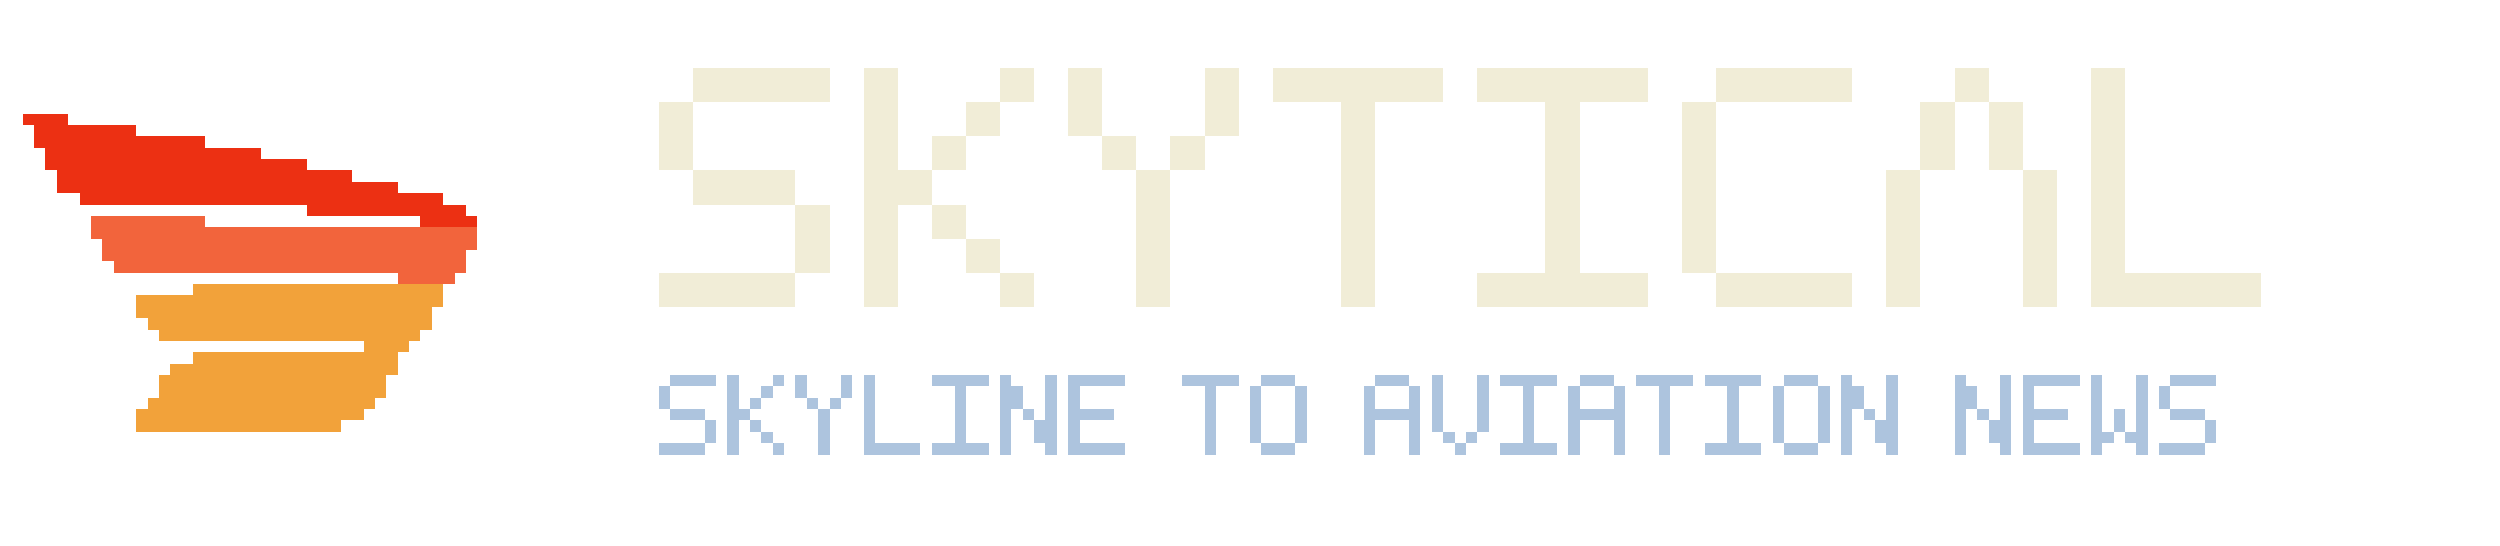
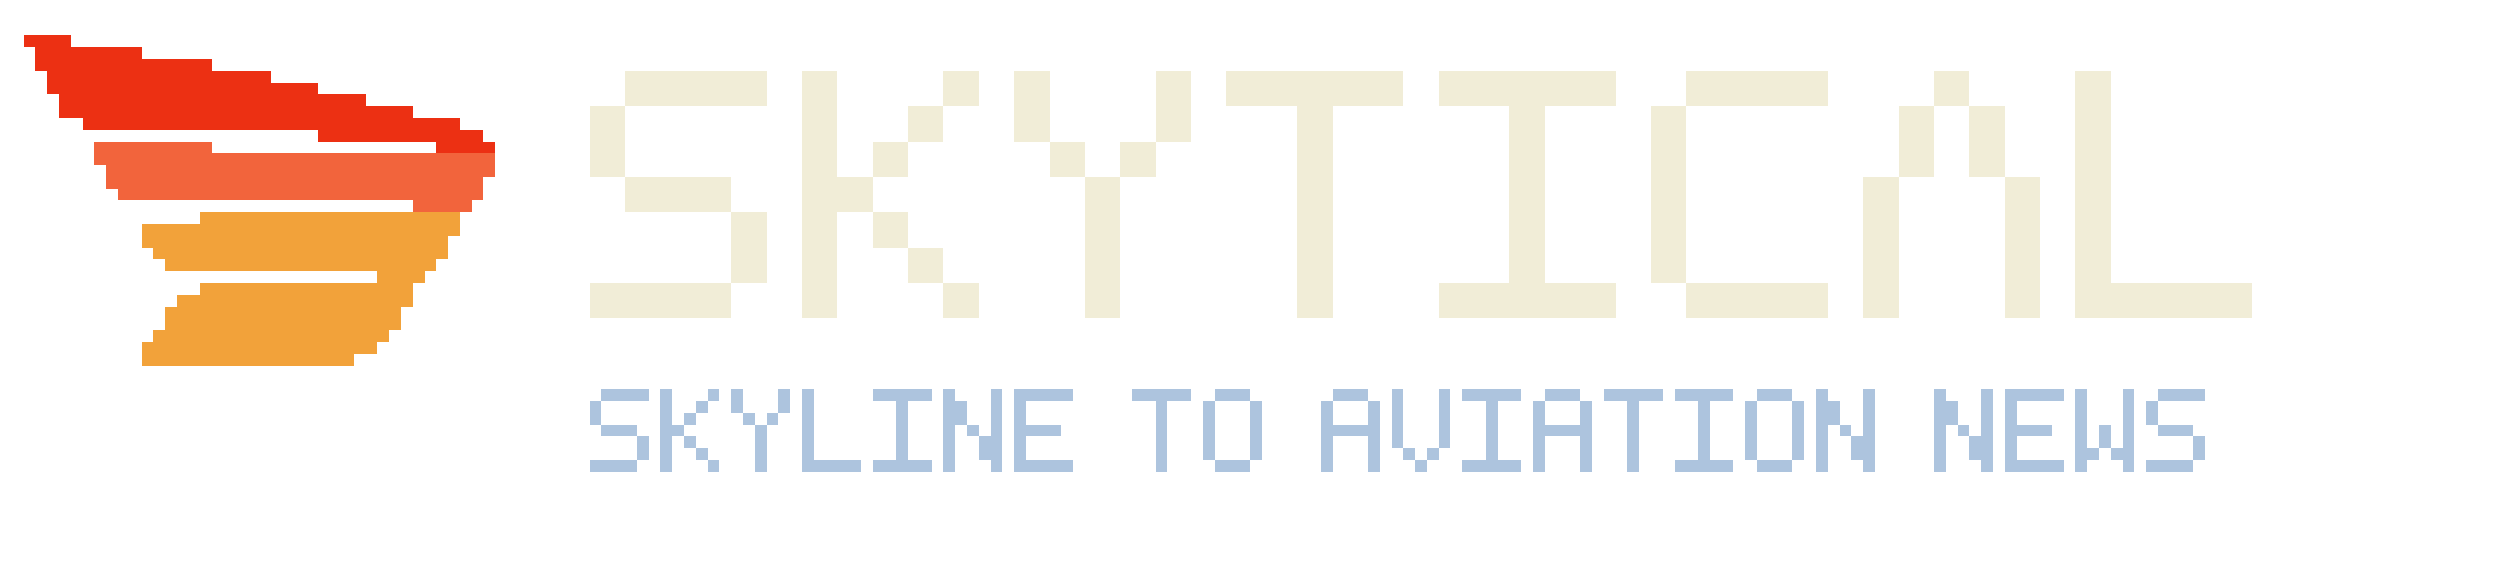
- <svg xmlns="http://www.w3.org/2000/svg" width="220" height="48" viewBox="0 0 220 48" shape-rendering="crispEdges" role="img" aria-labelledby="title">
-   <rect x="2" y="10" width="4" height="1" fill="#EC3013" />
-   <rect x="3" y="11" width="9" height="1" fill="#EC3013" />
-   <rect x="3" y="12" width="15" height="1" fill="#EC3013" />
-   <rect x="4" y="13" width="19" height="1" fill="#EC3013" />
-   <rect x="4" y="14" width="23" height="1" fill="#EC3013" />
-   <rect x="5" y="15" width="26" height="1" fill="#EC3013" />
-   <rect x="5" y="16" width="30" height="1" fill="#EC3013" />
-   <rect x="7" y="17" width="32" height="1" fill="#EC3013" />
-   <rect x="27" y="18" width="14" height="1" fill="#EC3013" />
-   <rect x="8" y="19" width="10" height="1" fill="#F2643C" />
-   <rect x="37" y="19" width="5" height="1" fill="#EC3013" />
-   <rect x="8" y="20" width="34" height="1" fill="#F2643C" />
-   <rect x="9" y="21" width="33" height="1" fill="#F2643C" />
-   <rect x="9" y="22" width="32" height="1" fill="#F2643C" />
-   <rect x="10" y="23" width="31" height="1" fill="#F2643C" />
-   <rect x="35" y="24" width="5" height="1" fill="#F2643C" />
-   <rect x="17" y="25" width="22" height="1" fill="#F2A23A" />
-   <rect x="12" y="26" width="27" height="1" fill="#F2A23A" />
-   <rect x="12" y="27" width="26" height="1" fill="#F2A23A" />
-   <rect x="13" y="28" width="25" height="1" fill="#F2A23A" />
-   <rect x="14" y="29" width="23" height="1" fill="#F2A23A" />
-   <rect x="32" y="30" width="4" height="1" fill="#F2A23A" />
-   <rect x="17" y="31" width="18" height="1" fill="#F2A23A" />
-   <rect x="15" y="32" width="20" height="1" fill="#F2A23A" />
-   <rect x="14" y="33" width="20" height="1" fill="#F2A23A" />
-   <rect x="14" y="34" width="20" height="1" fill="#F2A23A" />
-   <rect x="13" y="35" width="20" height="1" fill="#F2A23A" />
-   <rect x="12" y="36" width="20" height="1" fill="#F2A23A" />
-   <rect x="12" y="37" width="18" height="1" fill="#F2A23A" />
-   <rect x="61" y="6" width="3" height="3" fill="#F1EDD7" />
-   <rect x="64" y="6" width="3" height="3" fill="#F1EDD7" />
-   <rect x="67" y="6" width="3" height="3" fill="#F1EDD7" />
-   <rect x="70" y="6" width="3" height="3" fill="#F1EDD7" />
-   <rect x="58" y="9" width="3" height="3" fill="#F1EDD7" />
-   <rect x="58" y="12" width="3" height="3" fill="#F1EDD7" />
-   <rect x="61" y="15" width="3" height="3" fill="#F1EDD7" />
-   <rect x="64" y="15" width="3" height="3" fill="#F1EDD7" />
-   <rect x="67" y="15" width="3" height="3" fill="#F1EDD7" />
-   <rect x="70" y="18" width="3" height="3" fill="#F1EDD7" />
-   <rect x="70" y="21" width="3" height="3" fill="#F1EDD7" />
-   <rect x="58" y="24" width="3" height="3" fill="#F1EDD7" />
-   <rect x="61" y="24" width="3" height="3" fill="#F1EDD7" />
-   <rect x="64" y="24" width="3" height="3" fill="#F1EDD7" />
-   <rect x="67" y="24" width="3" height="3" fill="#F1EDD7" />
-   <rect x="76" y="6" width="3" height="3" fill="#F1EDD7" />
-   <rect x="88" y="6" width="3" height="3" fill="#F1EDD7" />
-   <rect x="76" y="9" width="3" height="3" fill="#F1EDD7" />
-   <rect x="85" y="9" width="3" height="3" fill="#F1EDD7" />
-   <rect x="76" y="12" width="3" height="3" fill="#F1EDD7" />
-   <rect x="82" y="12" width="3" height="3" fill="#F1EDD7" />
-   <rect x="76" y="15" width="3" height="3" fill="#F1EDD7" />
-   <rect x="79" y="15" width="3" height="3" fill="#F1EDD7" />
-   <rect x="76" y="18" width="3" height="3" fill="#F1EDD7" />
-   <rect x="82" y="18" width="3" height="3" fill="#F1EDD7" />
-   <rect x="76" y="21" width="3" height="3" fill="#F1EDD7" />
-   <rect x="85" y="21" width="3" height="3" fill="#F1EDD7" />
-   <rect x="76" y="24" width="3" height="3" fill="#F1EDD7" />
-   <rect x="88" y="24" width="3" height="3" fill="#F1EDD7" />
-   <rect x="94" y="6" width="3" height="3" fill="#F1EDD7" />
-   <rect x="106" y="6" width="3" height="3" fill="#F1EDD7" />
-   <rect x="94" y="9" width="3" height="3" fill="#F1EDD7" />
-   <rect x="106" y="9" width="3" height="3" fill="#F1EDD7" />
-   <rect x="97" y="12" width="3" height="3" fill="#F1EDD7" />
-   <rect x="103" y="12" width="3" height="3" fill="#F1EDD7" />
-   <rect x="100" y="15" width="3" height="3" fill="#F1EDD7" />
-   <rect x="100" y="18" width="3" height="3" fill="#F1EDD7" />
-   <rect x="100" y="21" width="3" height="3" fill="#F1EDD7" />
-   <rect x="100" y="24" width="3" height="3" fill="#F1EDD7" />
-   <rect x="112" y="6" width="3" height="3" fill="#F1EDD7" />
-   <rect x="115" y="6" width="3" height="3" fill="#F1EDD7" />
-   <rect x="118" y="6" width="3" height="3" fill="#F1EDD7" />
-   <rect x="121" y="6" width="3" height="3" fill="#F1EDD7" />
-   <rect x="124" y="6" width="3" height="3" fill="#F1EDD7" />
-   <rect x="118" y="9" width="3" height="3" fill="#F1EDD7" />
-   <rect x="118" y="12" width="3" height="3" fill="#F1EDD7" />
-   <rect x="118" y="15" width="3" height="3" fill="#F1EDD7" />
-   <rect x="118" y="18" width="3" height="3" fill="#F1EDD7" />
-   <rect x="118" y="21" width="3" height="3" fill="#F1EDD7" />
-   <rect x="118" y="24" width="3" height="3" fill="#F1EDD7" />
-   <rect x="130" y="6" width="3" height="3" fill="#F1EDD7" />
-   <rect x="133" y="6" width="3" height="3" fill="#F1EDD7" />
-   <rect x="136" y="6" width="3" height="3" fill="#F1EDD7" />
-   <rect x="139" y="6" width="3" height="3" fill="#F1EDD7" />
-   <rect x="142" y="6" width="3" height="3" fill="#F1EDD7" />
-   <rect x="136" y="9" width="3" height="3" fill="#F1EDD7" />
-   <rect x="136" y="12" width="3" height="3" fill="#F1EDD7" />
-   <rect x="136" y="15" width="3" height="3" fill="#F1EDD7" />
-   <rect x="136" y="18" width="3" height="3" fill="#F1EDD7" />
-   <rect x="136" y="21" width="3" height="3" fill="#F1EDD7" />
-   <rect x="130" y="24" width="3" height="3" fill="#F1EDD7" />
-   <rect x="133" y="24" width="3" height="3" fill="#F1EDD7" />
-   <rect x="136" y="24" width="3" height="3" fill="#F1EDD7" />
-   <rect x="139" y="24" width="3" height="3" fill="#F1EDD7" />
-   <rect x="142" y="24" width="3" height="3" fill="#F1EDD7" />
-   <rect x="151" y="6" width="3" height="3" fill="#F1EDD7" />
-   <rect x="154" y="6" width="3" height="3" fill="#F1EDD7" />
-   <rect x="157" y="6" width="3" height="3" fill="#F1EDD7" />
-   <rect x="160" y="6" width="3" height="3" fill="#F1EDD7" />
-   <rect x="148" y="9" width="3" height="3" fill="#F1EDD7" />
-   <rect x="148" y="12" width="3" height="3" fill="#F1EDD7" />
-   <rect x="148" y="15" width="3" height="3" fill="#F1EDD7" />
-   <rect x="148" y="18" width="3" height="3" fill="#F1EDD7" />
-   <rect x="148" y="21" width="3" height="3" fill="#F1EDD7" />
-   <rect x="151" y="24" width="3" height="3" fill="#F1EDD7" />
-   <rect x="154" y="24" width="3" height="3" fill="#F1EDD7" />
-   <rect x="157" y="24" width="3" height="3" fill="#F1EDD7" />
-   <rect x="160" y="24" width="3" height="3" fill="#F1EDD7" />
-   <rect x="172" y="6" width="3" height="3" fill="#F1EDD7" />
-   <rect x="169" y="9" width="3" height="3" fill="#F1EDD7" />
-   <rect x="175" y="9" width="3" height="3" fill="#F1EDD7" />
-   <rect x="169" y="12" width="3" height="3" fill="#F1EDD7" />
-   <rect x="175" y="12" width="3" height="3" fill="#F1EDD7" />
-   <rect x="166" y="15" width="3" height="3" fill="#F1EDD7" />
-   <rect x="178" y="15" width="3" height="3" fill="#F1EDD7" />
-   <rect x="166" y="18" width="3" height="3" fill="#F1EDD7" />
-   <rect x="178" y="18" width="3" height="3" fill="#F1EDD7" />
-   <rect x="166" y="21" width="3" height="3" fill="#F1EDD7" />
-   <rect x="178" y="21" width="3" height="3" fill="#F1EDD7" />
-   <rect x="166" y="24" width="3" height="3" fill="#F1EDD7" />
-   <rect x="178" y="24" width="3" height="3" fill="#F1EDD7" />
-   <rect x="184" y="6" width="3" height="3" fill="#F1EDD7" />
-   <rect x="184" y="9" width="3" height="3" fill="#F1EDD7" />
-   <rect x="184" y="12" width="3" height="3" fill="#F1EDD7" />
-   <rect x="184" y="15" width="3" height="3" fill="#F1EDD7" />
-   <rect x="184" y="18" width="3" height="3" fill="#F1EDD7" />
-   <rect x="184" y="21" width="3" height="3" fill="#F1EDD7" />
-   <rect x="184" y="24" width="3" height="3" fill="#F1EDD7" />
-   <rect x="187" y="24" width="3" height="3" fill="#F1EDD7" />
-   <rect x="190" y="24" width="3" height="3" fill="#F1EDD7" />
-   <rect x="193" y="24" width="3" height="3" fill="#F1EDD7" />
-   <rect x="196" y="24" width="3" height="3" fill="#F1EDD7" />
-   <rect x="59" y="33" width="1" height="1" fill="#ADC4DE" />
+ <svg xmlns="http://www.w3.org/2000/svg" width="212" height="48" viewBox="0 0 212 48" shape-rendering="crispEdges" role="img" aria-labelledby="title">
+   <rect x="2" y="3" width="4" height="1" fill="#EC3013" />
+   <rect x="3" y="4" width="9" height="1" fill="#EC3013" />
+   <rect x="3" y="5" width="15" height="1" fill="#EC3013" />
+   <rect x="4" y="6" width="19" height="1" fill="#EC3013" />
+   <rect x="4" y="7" width="23" height="1" fill="#EC3013" />
+   <rect x="5" y="8" width="26" height="1" fill="#EC3013" />
+   <rect x="5" y="9" width="30" height="1" fill="#EC3013" />
+   <rect x="7" y="10" width="32" height="1" fill="#EC3013" />
+   <rect x="27" y="11" width="14" height="1" fill="#EC3013" />
+   <rect x="8" y="12" width="10" height="1" fill="#F2643C" />
+   <rect x="37" y="12" width="5" height="1" fill="#EC3013" />
+   <rect x="8" y="13" width="34" height="1" fill="#F2643C" />
+   <rect x="9" y="14" width="33" height="1" fill="#F2643C" />
+   <rect x="9" y="15" width="32" height="1" fill="#F2643C" />
+   <rect x="10" y="16" width="31" height="1" fill="#F2643C" />
+   <rect x="35" y="17" width="5" height="1" fill="#F2643C" />
+   <rect x="17" y="18" width="22" height="1" fill="#F2A23A" />
+   <rect x="12" y="19" width="27" height="1" fill="#F2A23A" />
+   <rect x="12" y="20" width="26" height="1" fill="#F2A23A" />
+   <rect x="13" y="21" width="25" height="1" fill="#F2A23A" />
+   <rect x="14" y="22" width="23" height="1" fill="#F2A23A" />
+   <rect x="32" y="23" width="4" height="1" fill="#F2A23A" />
+   <rect x="17" y="24" width="18" height="1" fill="#F2A23A" />
+   <rect x="15" y="25" width="20" height="1" fill="#F2A23A" />
+   <rect x="14" y="26" width="20" height="1" fill="#F2A23A" />
+   <rect x="14" y="27" width="20" height="1" fill="#F2A23A" />
+   <rect x="13" y="28" width="20" height="1" fill="#F2A23A" />
+   <rect x="12" y="29" width="20" height="1" fill="#F2A23A" />
+   <rect x="12" y="30" width="18" height="1" fill="#F2A23A" />
+   <rect x="53" y="6" width="3" height="3" fill="#F1EDD7" />
+   <rect x="56" y="6" width="3" height="3" fill="#F1EDD7" />
+   <rect x="59" y="6" width="3" height="3" fill="#F1EDD7" />
+   <rect x="62" y="6" width="3" height="3" fill="#F1EDD7" />
+   <rect x="50" y="9" width="3" height="3" fill="#F1EDD7" />
+   <rect x="50" y="12" width="3" height="3" fill="#F1EDD7" />
+   <rect x="53" y="15" width="3" height="3" fill="#F1EDD7" />
+   <rect x="56" y="15" width="3" height="3" fill="#F1EDD7" />
+   <rect x="59" y="15" width="3" height="3" fill="#F1EDD7" />
+   <rect x="62" y="18" width="3" height="3" fill="#F1EDD7" />
+   <rect x="62" y="21" width="3" height="3" fill="#F1EDD7" />
+   <rect x="50" y="24" width="3" height="3" fill="#F1EDD7" />
+   <rect x="53" y="24" width="3" height="3" fill="#F1EDD7" />
+   <rect x="56" y="24" width="3" height="3" fill="#F1EDD7" />
+   <rect x="59" y="24" width="3" height="3" fill="#F1EDD7" />
+   <rect x="68" y="6" width="3" height="3" fill="#F1EDD7" />
+   <rect x="80" y="6" width="3" height="3" fill="#F1EDD7" />
+   <rect x="68" y="9" width="3" height="3" fill="#F1EDD7" />
+   <rect x="77" y="9" width="3" height="3" fill="#F1EDD7" />
+   <rect x="68" y="12" width="3" height="3" fill="#F1EDD7" />
+   <rect x="74" y="12" width="3" height="3" fill="#F1EDD7" />
+   <rect x="68" y="15" width="3" height="3" fill="#F1EDD7" />
+   <rect x="71" y="15" width="3" height="3" fill="#F1EDD7" />
+   <rect x="68" y="18" width="3" height="3" fill="#F1EDD7" />
+   <rect x="74" y="18" width="3" height="3" fill="#F1EDD7" />
+   <rect x="68" y="21" width="3" height="3" fill="#F1EDD7" />
+   <rect x="77" y="21" width="3" height="3" fill="#F1EDD7" />
+   <rect x="68" y="24" width="3" height="3" fill="#F1EDD7" />
+   <rect x="80" y="24" width="3" height="3" fill="#F1EDD7" />
+   <rect x="86" y="6" width="3" height="3" fill="#F1EDD7" />
+   <rect x="98" y="6" width="3" height="3" fill="#F1EDD7" />
+   <rect x="86" y="9" width="3" height="3" fill="#F1EDD7" />
+   <rect x="98" y="9" width="3" height="3" fill="#F1EDD7" />
+   <rect x="89" y="12" width="3" height="3" fill="#F1EDD7" />
+   <rect x="95" y="12" width="3" height="3" fill="#F1EDD7" />
+   <rect x="92" y="15" width="3" height="3" fill="#F1EDD7" />
+   <rect x="92" y="18" width="3" height="3" fill="#F1EDD7" />
+   <rect x="92" y="21" width="3" height="3" fill="#F1EDD7" />
+   <rect x="92" y="24" width="3" height="3" fill="#F1EDD7" />
+   <rect x="104" y="6" width="3" height="3" fill="#F1EDD7" />
+   <rect x="107" y="6" width="3" height="3" fill="#F1EDD7" />
+   <rect x="110" y="6" width="3" height="3" fill="#F1EDD7" />
+   <rect x="113" y="6" width="3" height="3" fill="#F1EDD7" />
+   <rect x="116" y="6" width="3" height="3" fill="#F1EDD7" />
+   <rect x="110" y="9" width="3" height="3" fill="#F1EDD7" />
+   <rect x="110" y="12" width="3" height="3" fill="#F1EDD7" />
+   <rect x="110" y="15" width="3" height="3" fill="#F1EDD7" />
+   <rect x="110" y="18" width="3" height="3" fill="#F1EDD7" />
+   <rect x="110" y="21" width="3" height="3" fill="#F1EDD7" />
+   <rect x="110" y="24" width="3" height="3" fill="#F1EDD7" />
+   <rect x="122" y="6" width="3" height="3" fill="#F1EDD7" />
+   <rect x="125" y="6" width="3" height="3" fill="#F1EDD7" />
+   <rect x="128" y="6" width="3" height="3" fill="#F1EDD7" />
+   <rect x="131" y="6" width="3" height="3" fill="#F1EDD7" />
+   <rect x="134" y="6" width="3" height="3" fill="#F1EDD7" />
+   <rect x="128" y="9" width="3" height="3" fill="#F1EDD7" />
+   <rect x="128" y="12" width="3" height="3" fill="#F1EDD7" />
+   <rect x="128" y="15" width="3" height="3" fill="#F1EDD7" />
+   <rect x="128" y="18" width="3" height="3" fill="#F1EDD7" />
+   <rect x="128" y="21" width="3" height="3" fill="#F1EDD7" />
+   <rect x="122" y="24" width="3" height="3" fill="#F1EDD7" />
+   <rect x="125" y="24" width="3" height="3" fill="#F1EDD7" />
+   <rect x="128" y="24" width="3" height="3" fill="#F1EDD7" />
+   <rect x="131" y="24" width="3" height="3" fill="#F1EDD7" />
+   <rect x="134" y="24" width="3" height="3" fill="#F1EDD7" />
+   <rect x="143" y="6" width="3" height="3" fill="#F1EDD7" />
+   <rect x="146" y="6" width="3" height="3" fill="#F1EDD7" />
+   <rect x="149" y="6" width="3" height="3" fill="#F1EDD7" />
+   <rect x="152" y="6" width="3" height="3" fill="#F1EDD7" />
+   <rect x="140" y="9" width="3" height="3" fill="#F1EDD7" />
+   <rect x="140" y="12" width="3" height="3" fill="#F1EDD7" />
+   <rect x="140" y="15" width="3" height="3" fill="#F1EDD7" />
+   <rect x="140" y="18" width="3" height="3" fill="#F1EDD7" />
+   <rect x="140" y="21" width="3" height="3" fill="#F1EDD7" />
+   <rect x="143" y="24" width="3" height="3" fill="#F1EDD7" />
+   <rect x="146" y="24" width="3" height="3" fill="#F1EDD7" />
+   <rect x="149" y="24" width="3" height="3" fill="#F1EDD7" />
+   <rect x="152" y="24" width="3" height="3" fill="#F1EDD7" />
+   <rect x="164" y="6" width="3" height="3" fill="#F1EDD7" />
+   <rect x="161" y="9" width="3" height="3" fill="#F1EDD7" />
+   <rect x="167" y="9" width="3" height="3" fill="#F1EDD7" />
+   <rect x="161" y="12" width="3" height="3" fill="#F1EDD7" />
+   <rect x="167" y="12" width="3" height="3" fill="#F1EDD7" />
+   <rect x="158" y="15" width="3" height="3" fill="#F1EDD7" />
+   <rect x="170" y="15" width="3" height="3" fill="#F1EDD7" />
+   <rect x="158" y="18" width="3" height="3" fill="#F1EDD7" />
+   <rect x="170" y="18" width="3" height="3" fill="#F1EDD7" />
+   <rect x="158" y="21" width="3" height="3" fill="#F1EDD7" />
+   <rect x="170" y="21" width="3" height="3" fill="#F1EDD7" />
+   <rect x="158" y="24" width="3" height="3" fill="#F1EDD7" />
+   <rect x="170" y="24" width="3" height="3" fill="#F1EDD7" />
+   <rect x="176" y="6" width="3" height="3" fill="#F1EDD7" />
+   <rect x="176" y="9" width="3" height="3" fill="#F1EDD7" />
+   <rect x="176" y="12" width="3" height="3" fill="#F1EDD7" />
+   <rect x="176" y="15" width="3" height="3" fill="#F1EDD7" />
+   <rect x="176" y="18" width="3" height="3" fill="#F1EDD7" />
+   <rect x="176" y="21" width="3" height="3" fill="#F1EDD7" />
+   <rect x="176" y="24" width="3" height="3" fill="#F1EDD7" />
+   <rect x="179" y="24" width="3" height="3" fill="#F1EDD7" />
+   <rect x="182" y="24" width="3" height="3" fill="#F1EDD7" />
+   <rect x="185" y="24" width="3" height="3" fill="#F1EDD7" />
+   <rect x="188" y="24" width="3" height="3" fill="#F1EDD7" />
+   <rect x="51" y="33" width="1" height="1" fill="#ADC4DE" />
+   <rect x="52" y="33" width="1" height="1" fill="#ADC4DE" />
+   <rect x="53" y="33" width="1" height="1" fill="#ADC4DE" />
+   <rect x="54" y="33" width="1" height="1" fill="#ADC4DE" />
+   <rect x="50" y="34" width="1" height="1" fill="#ADC4DE" />
+   <rect x="50" y="35" width="1" height="1" fill="#ADC4DE" />
+   <rect x="51" y="36" width="1" height="1" fill="#ADC4DE" />
+   <rect x="52" y="36" width="1" height="1" fill="#ADC4DE" />
+   <rect x="53" y="36" width="1" height="1" fill="#ADC4DE" />
+   <rect x="54" y="37" width="1" height="1" fill="#ADC4DE" />
+   <rect x="54" y="38" width="1" height="1" fill="#ADC4DE" />
+   <rect x="50" y="39" width="1" height="1" fill="#ADC4DE" />
+   <rect x="51" y="39" width="1" height="1" fill="#ADC4DE" />
+   <rect x="52" y="39" width="1" height="1" fill="#ADC4DE" />
+   <rect x="53" y="39" width="1" height="1" fill="#ADC4DE" />
+   <rect x="56" y="33" width="1" height="1" fill="#ADC4DE" />
  <rect x="60" y="33" width="1" height="1" fill="#ADC4DE" />
-   <rect x="61" y="33" width="1" height="1" fill="#ADC4DE" />
+   <rect x="56" y="34" width="1" height="1" fill="#ADC4DE" />
+   <rect x="59" y="34" width="1" height="1" fill="#ADC4DE" />
+   <rect x="56" y="35" width="1" height="1" fill="#ADC4DE" />
+   <rect x="58" y="35" width="1" height="1" fill="#ADC4DE" />
+   <rect x="56" y="36" width="1" height="1" fill="#ADC4DE" />
+   <rect x="57" y="36" width="1" height="1" fill="#ADC4DE" />
+   <rect x="56" y="37" width="1" height="1" fill="#ADC4DE" />
+   <rect x="58" y="37" width="1" height="1" fill="#ADC4DE" />
+   <rect x="56" y="38" width="1" height="1" fill="#ADC4DE" />
+   <rect x="59" y="38" width="1" height="1" fill="#ADC4DE" />
+   <rect x="56" y="39" width="1" height="1" fill="#ADC4DE" />
+   <rect x="60" y="39" width="1" height="1" fill="#ADC4DE" />
  <rect x="62" y="33" width="1" height="1" fill="#ADC4DE" />
-   <rect x="58" y="34" width="1" height="1" fill="#ADC4DE" />
-   <rect x="58" y="35" width="1" height="1" fill="#ADC4DE" />
-   <rect x="59" y="36" width="1" height="1" fill="#ADC4DE" />
-   <rect x="60" y="36" width="1" height="1" fill="#ADC4DE" />
-   <rect x="61" y="36" width="1" height="1" fill="#ADC4DE" />
-   <rect x="62" y="37" width="1" height="1" fill="#ADC4DE" />
-   <rect x="62" y="38" width="1" height="1" fill="#ADC4DE" />
-   <rect x="58" y="39" width="1" height="1" fill="#ADC4DE" />
-   <rect x="59" y="39" width="1" height="1" fill="#ADC4DE" />
-   <rect x="60" y="39" width="1" height="1" fill="#ADC4DE" />
-   <rect x="61" y="39" width="1" height="1" fill="#ADC4DE" />
-   <rect x="64" y="33" width="1" height="1" fill="#ADC4DE" />
+   <rect x="66" y="33" width="1" height="1" fill="#ADC4DE" />
+   <rect x="62" y="34" width="1" height="1" fill="#ADC4DE" />
+   <rect x="66" y="34" width="1" height="1" fill="#ADC4DE" />
+   <rect x="63" y="35" width="1" height="1" fill="#ADC4DE" />
+   <rect x="65" y="35" width="1" height="1" fill="#ADC4DE" />
+   <rect x="64" y="36" width="1" height="1" fill="#ADC4DE" />
+   <rect x="64" y="37" width="1" height="1" fill="#ADC4DE" />
+   <rect x="64" y="38" width="1" height="1" fill="#ADC4DE" />
+   <rect x="64" y="39" width="1" height="1" fill="#ADC4DE" />
  <rect x="68" y="33" width="1" height="1" fill="#ADC4DE" />
-   <rect x="64" y="34" width="1" height="1" fill="#ADC4DE" />
-   <rect x="67" y="34" width="1" height="1" fill="#ADC4DE" />
-   <rect x="64" y="35" width="1" height="1" fill="#ADC4DE" />
-   <rect x="66" y="35" width="1" height="1" fill="#ADC4DE" />
-   <rect x="64" y="36" width="1" height="1" fill="#ADC4DE" />
-   <rect x="65" y="36" width="1" height="1" fill="#ADC4DE" />
-   <rect x="64" y="37" width="1" height="1" fill="#ADC4DE" />
-   <rect x="66" y="37" width="1" height="1" fill="#ADC4DE" />
-   <rect x="64" y="38" width="1" height="1" fill="#ADC4DE" />
-   <rect x="67" y="38" width="1" height="1" fill="#ADC4DE" />
-   <rect x="64" y="39" width="1" height="1" fill="#ADC4DE" />
+   <rect x="68" y="34" width="1" height="1" fill="#ADC4DE" />
+   <rect x="68" y="35" width="1" height="1" fill="#ADC4DE" />
+   <rect x="68" y="36" width="1" height="1" fill="#ADC4DE" />
+   <rect x="68" y="37" width="1" height="1" fill="#ADC4DE" />
+   <rect x="68" y="38" width="1" height="1" fill="#ADC4DE" />
  <rect x="68" y="39" width="1" height="1" fill="#ADC4DE" />
-   <rect x="70" y="33" width="1" height="1" fill="#ADC4DE" />
+   <rect x="69" y="39" width="1" height="1" fill="#ADC4DE" />
+   <rect x="70" y="39" width="1" height="1" fill="#ADC4DE" />
+   <rect x="71" y="39" width="1" height="1" fill="#ADC4DE" />
+   <rect x="72" y="39" width="1" height="1" fill="#ADC4DE" />
  <rect x="74" y="33" width="1" height="1" fill="#ADC4DE" />
-   <rect x="70" y="34" width="1" height="1" fill="#ADC4DE" />
-   <rect x="74" y="34" width="1" height="1" fill="#ADC4DE" />
-   <rect x="71" y="35" width="1" height="1" fill="#ADC4DE" />
-   <rect x="73" y="35" width="1" height="1" fill="#ADC4DE" />
-   <rect x="72" y="36" width="1" height="1" fill="#ADC4DE" />
-   <rect x="72" y="37" width="1" height="1" fill="#ADC4DE" />
-   <rect x="72" y="38" width="1" height="1" fill="#ADC4DE" />
-   <rect x="72" y="39" width="1" height="1" fill="#ADC4DE" />
+   <rect x="75" y="33" width="1" height="1" fill="#ADC4DE" />
  <rect x="76" y="33" width="1" height="1" fill="#ADC4DE" />
+   <rect x="77" y="33" width="1" height="1" fill="#ADC4DE" />
+   <rect x="78" y="33" width="1" height="1" fill="#ADC4DE" />
  <rect x="76" y="34" width="1" height="1" fill="#ADC4DE" />
  <rect x="76" y="35" width="1" height="1" fill="#ADC4DE" />
  <rect x="76" y="36" width="1" height="1" fill="#ADC4DE" />
  <rect x="76" y="37" width="1" height="1" fill="#ADC4DE" />
  <rect x="76" y="38" width="1" height="1" fill="#ADC4DE" />
+   <rect x="74" y="39" width="1" height="1" fill="#ADC4DE" />
+   <rect x="75" y="39" width="1" height="1" fill="#ADC4DE" />
  <rect x="76" y="39" width="1" height="1" fill="#ADC4DE" />
  <rect x="77" y="39" width="1" height="1" fill="#ADC4DE" />
  <rect x="78" y="39" width="1" height="1" fill="#ADC4DE" />
-   <rect x="79" y="39" width="1" height="1" fill="#ADC4DE" />
+   <rect x="80" y="33" width="1" height="1" fill="#ADC4DE" />
+   <rect x="84" y="33" width="1" height="1" fill="#ADC4DE" />
+   <rect x="80" y="34" width="1" height="1" fill="#ADC4DE" />
+   <rect x="81" y="34" width="1" height="1" fill="#ADC4DE" />
+   <rect x="84" y="34" width="1" height="1" fill="#ADC4DE" />
+   <rect x="80" y="35" width="1" height="1" fill="#ADC4DE" />
+   <rect x="81" y="35" width="1" height="1" fill="#ADC4DE" />
+   <rect x="84" y="35" width="1" height="1" fill="#ADC4DE" />
+   <rect x="80" y="36" width="1" height="1" fill="#ADC4DE" />
+   <rect x="82" y="36" width="1" height="1" fill="#ADC4DE" />
+   <rect x="84" y="36" width="1" height="1" fill="#ADC4DE" />
+   <rect x="80" y="37" width="1" height="1" fill="#ADC4DE" />
+   <rect x="83" y="37" width="1" height="1" fill="#ADC4DE" />
+   <rect x="84" y="37" width="1" height="1" fill="#ADC4DE" />
+   <rect x="80" y="38" width="1" height="1" fill="#ADC4DE" />
+   <rect x="83" y="38" width="1" height="1" fill="#ADC4DE" />
+   <rect x="84" y="38" width="1" height="1" fill="#ADC4DE" />
  <rect x="80" y="39" width="1" height="1" fill="#ADC4DE" />
-   <rect x="82" y="33" width="1" height="1" fill="#ADC4DE" />
-   <rect x="83" y="33" width="1" height="1" fill="#ADC4DE" />
-   <rect x="84" y="33" width="1" height="1" fill="#ADC4DE" />
-   <rect x="85" y="33" width="1" height="1" fill="#ADC4DE" />
+   <rect x="84" y="39" width="1" height="1" fill="#ADC4DE" />
  <rect x="86" y="33" width="1" height="1" fill="#ADC4DE" />
-   <rect x="84" y="34" width="1" height="1" fill="#ADC4DE" />
-   <rect x="84" y="35" width="1" height="1" fill="#ADC4DE" />
-   <rect x="84" y="36" width="1" height="1" fill="#ADC4DE" />
-   <rect x="84" y="37" width="1" height="1" fill="#ADC4DE" />
-   <rect x="84" y="38" width="1" height="1" fill="#ADC4DE" />
-   <rect x="82" y="39" width="1" height="1" fill="#ADC4DE" />
-   <rect x="83" y="39" width="1" height="1" fill="#ADC4DE" />
-   <rect x="84" y="39" width="1" height="1" fill="#ADC4DE" />
-   <rect x="85" y="39" width="1" height="1" fill="#ADC4DE" />
+   <rect x="87" y="33" width="1" height="1" fill="#ADC4DE" />
+   <rect x="88" y="33" width="1" height="1" fill="#ADC4DE" />
+   <rect x="89" y="33" width="1" height="1" fill="#ADC4DE" />
+   <rect x="90" y="33" width="1" height="1" fill="#ADC4DE" />
+   <rect x="86" y="34" width="1" height="1" fill="#ADC4DE" />
+   <rect x="86" y="35" width="1" height="1" fill="#ADC4DE" />
+   <rect x="86" y="36" width="1" height="1" fill="#ADC4DE" />
+   <rect x="87" y="36" width="1" height="1" fill="#ADC4DE" />
+   <rect x="88" y="36" width="1" height="1" fill="#ADC4DE" />
+   <rect x="89" y="36" width="1" height="1" fill="#ADC4DE" />
+   <rect x="86" y="37" width="1" height="1" fill="#ADC4DE" />
+   <rect x="86" y="38" width="1" height="1" fill="#ADC4DE" />
  <rect x="86" y="39" width="1" height="1" fill="#ADC4DE" />
-   <rect x="88" y="33" width="1" height="1" fill="#ADC4DE" />
-   <rect x="92" y="33" width="1" height="1" fill="#ADC4DE" />
-   <rect x="88" y="34" width="1" height="1" fill="#ADC4DE" />
-   <rect x="89" y="34" width="1" height="1" fill="#ADC4DE" />
-   <rect x="92" y="34" width="1" height="1" fill="#ADC4DE" />
-   <rect x="88" y="35" width="1" height="1" fill="#ADC4DE" />
-   <rect x="89" y="35" width="1" height="1" fill="#ADC4DE" />
-   <rect x="92" y="35" width="1" height="1" fill="#ADC4DE" />
-   <rect x="88" y="36" width="1" height="1" fill="#ADC4DE" />
-   <rect x="90" y="36" width="1" height="1" fill="#ADC4DE" />
-   <rect x="92" y="36" width="1" height="1" fill="#ADC4DE" />
-   <rect x="88" y="37" width="1" height="1" fill="#ADC4DE" />
-   <rect x="91" y="37" width="1" height="1" fill="#ADC4DE" />
-   <rect x="92" y="37" width="1" height="1" fill="#ADC4DE" />
-   <rect x="88" y="38" width="1" height="1" fill="#ADC4DE" />
-   <rect x="91" y="38" width="1" height="1" fill="#ADC4DE" />
-   <rect x="92" y="38" width="1" height="1" fill="#ADC4DE" />
+   <rect x="87" y="39" width="1" height="1" fill="#ADC4DE" />
  <rect x="88" y="39" width="1" height="1" fill="#ADC4DE" />
-   <rect x="92" y="39" width="1" height="1" fill="#ADC4DE" />
-   <rect x="94" y="33" width="1" height="1" fill="#ADC4DE" />
-   <rect x="95" y="33" width="1" height="1" fill="#ADC4DE" />
+   <rect x="89" y="39" width="1" height="1" fill="#ADC4DE" />
+   <rect x="90" y="39" width="1" height="1" fill="#ADC4DE" />
  <rect x="96" y="33" width="1" height="1" fill="#ADC4DE" />
  <rect x="97" y="33" width="1" height="1" fill="#ADC4DE" />
  <rect x="98" y="33" width="1" height="1" fill="#ADC4DE" />
-   <rect x="94" y="34" width="1" height="1" fill="#ADC4DE" />
-   <rect x="94" y="35" width="1" height="1" fill="#ADC4DE" />
-   <rect x="94" y="36" width="1" height="1" fill="#ADC4DE" />
-   <rect x="95" y="36" width="1" height="1" fill="#ADC4DE" />
-   <rect x="96" y="36" width="1" height="1" fill="#ADC4DE" />
-   <rect x="97" y="36" width="1" height="1" fill="#ADC4DE" />
-   <rect x="94" y="37" width="1" height="1" fill="#ADC4DE" />
-   <rect x="94" y="38" width="1" height="1" fill="#ADC4DE" />
-   <rect x="94" y="39" width="1" height="1" fill="#ADC4DE" />
-   <rect x="95" y="39" width="1" height="1" fill="#ADC4DE" />
-   <rect x="96" y="39" width="1" height="1" fill="#ADC4DE" />
-   <rect x="97" y="39" width="1" height="1" fill="#ADC4DE" />
+   <rect x="99" y="33" width="1" height="1" fill="#ADC4DE" />
+   <rect x="100" y="33" width="1" height="1" fill="#ADC4DE" />
+   <rect x="98" y="34" width="1" height="1" fill="#ADC4DE" />
+   <rect x="98" y="35" width="1" height="1" fill="#ADC4DE" />
+   <rect x="98" y="36" width="1" height="1" fill="#ADC4DE" />
+   <rect x="98" y="37" width="1" height="1" fill="#ADC4DE" />
+   <rect x="98" y="38" width="1" height="1" fill="#ADC4DE" />
  <rect x="98" y="39" width="1" height="1" fill="#ADC4DE" />
+   <rect x="103" y="33" width="1" height="1" fill="#ADC4DE" />
  <rect x="104" y="33" width="1" height="1" fill="#ADC4DE" />
  <rect x="105" y="33" width="1" height="1" fill="#ADC4DE" />
-   <rect x="106" y="33" width="1" height="1" fill="#ADC4DE" />
-   <rect x="107" y="33" width="1" height="1" fill="#ADC4DE" />
-   <rect x="108" y="33" width="1" height="1" fill="#ADC4DE" />
+   <rect x="102" y="34" width="1" height="1" fill="#ADC4DE" />
  <rect x="106" y="34" width="1" height="1" fill="#ADC4DE" />
+   <rect x="102" y="35" width="1" height="1" fill="#ADC4DE" />
  <rect x="106" y="35" width="1" height="1" fill="#ADC4DE" />
+   <rect x="102" y="36" width="1" height="1" fill="#ADC4DE" />
  <rect x="106" y="36" width="1" height="1" fill="#ADC4DE" />
+   <rect x="102" y="37" width="1" height="1" fill="#ADC4DE" />
  <rect x="106" y="37" width="1" height="1" fill="#ADC4DE" />
+   <rect x="102" y="38" width="1" height="1" fill="#ADC4DE" />
  <rect x="106" y="38" width="1" height="1" fill="#ADC4DE" />
-   <rect x="106" y="39" width="1" height="1" fill="#ADC4DE" />
-   <rect x="111" y="33" width="1" height="1" fill="#ADC4DE" />
-   <rect x="112" y="33" width="1" height="1" fill="#ADC4DE" />
+   <rect x="103" y="39" width="1" height="1" fill="#ADC4DE" />
+   <rect x="104" y="39" width="1" height="1" fill="#ADC4DE" />
+   <rect x="105" y="39" width="1" height="1" fill="#ADC4DE" />
  <rect x="113" y="33" width="1" height="1" fill="#ADC4DE" />
-   <rect x="110" y="34" width="1" height="1" fill="#ADC4DE" />
-   <rect x="114" y="34" width="1" height="1" fill="#ADC4DE" />
-   <rect x="110" y="35" width="1" height="1" fill="#ADC4DE" />
-   <rect x="114" y="35" width="1" height="1" fill="#ADC4DE" />
-   <rect x="110" y="36" width="1" height="1" fill="#ADC4DE" />
+   <rect x="114" y="33" width="1" height="1" fill="#ADC4DE" />
+   <rect x="115" y="33" width="1" height="1" fill="#ADC4DE" />
+   <rect x="112" y="34" width="1" height="1" fill="#ADC4DE" />
+   <rect x="116" y="34" width="1" height="1" fill="#ADC4DE" />
+   <rect x="112" y="35" width="1" height="1" fill="#ADC4DE" />
+   <rect x="116" y="35" width="1" height="1" fill="#ADC4DE" />
+   <rect x="112" y="36" width="1" height="1" fill="#ADC4DE" />
+   <rect x="113" y="36" width="1" height="1" fill="#ADC4DE" />
  <rect x="114" y="36" width="1" height="1" fill="#ADC4DE" />
-   <rect x="110" y="37" width="1" height="1" fill="#ADC4DE" />
-   <rect x="114" y="37" width="1" height="1" fill="#ADC4DE" />
-   <rect x="110" y="38" width="1" height="1" fill="#ADC4DE" />
-   <rect x="114" y="38" width="1" height="1" fill="#ADC4DE" />
-   <rect x="111" y="39" width="1" height="1" fill="#ADC4DE" />
+   <rect x="115" y="36" width="1" height="1" fill="#ADC4DE" />
+   <rect x="116" y="36" width="1" height="1" fill="#ADC4DE" />
+   <rect x="112" y="37" width="1" height="1" fill="#ADC4DE" />
+   <rect x="116" y="37" width="1" height="1" fill="#ADC4DE" />
+   <rect x="112" y="38" width="1" height="1" fill="#ADC4DE" />
+   <rect x="116" y="38" width="1" height="1" fill="#ADC4DE" />
  <rect x="112" y="39" width="1" height="1" fill="#ADC4DE" />
-   <rect x="113" y="39" width="1" height="1" fill="#ADC4DE" />
-   <rect x="121" y="33" width="1" height="1" fill="#ADC4DE" />
+   <rect x="116" y="39" width="1" height="1" fill="#ADC4DE" />
+   <rect x="118" y="33" width="1" height="1" fill="#ADC4DE" />
  <rect x="122" y="33" width="1" height="1" fill="#ADC4DE" />
-   <rect x="123" y="33" width="1" height="1" fill="#ADC4DE" />
-   <rect x="120" y="34" width="1" height="1" fill="#ADC4DE" />
-   <rect x="124" y="34" width="1" height="1" fill="#ADC4DE" />
-   <rect x="120" y="35" width="1" height="1" fill="#ADC4DE" />
-   <rect x="124" y="35" width="1" height="1" fill="#ADC4DE" />
-   <rect x="120" y="36" width="1" height="1" fill="#ADC4DE" />
-   <rect x="121" y="36" width="1" height="1" fill="#ADC4DE" />
+   <rect x="118" y="34" width="1" height="1" fill="#ADC4DE" />
+   <rect x="122" y="34" width="1" height="1" fill="#ADC4DE" />
+   <rect x="118" y="35" width="1" height="1" fill="#ADC4DE" />
+   <rect x="122" y="35" width="1" height="1" fill="#ADC4DE" />
+   <rect x="118" y="36" width="1" height="1" fill="#ADC4DE" />
  <rect x="122" y="36" width="1" height="1" fill="#ADC4DE" />
-   <rect x="123" y="36" width="1" height="1" fill="#ADC4DE" />
-   <rect x="124" y="36" width="1" height="1" fill="#ADC4DE" />
-   <rect x="120" y="37" width="1" height="1" fill="#ADC4DE" />
-   <rect x="124" y="37" width="1" height="1" fill="#ADC4DE" />
-   <rect x="120" y="38" width="1" height="1" fill="#ADC4DE" />
-   <rect x="124" y="38" width="1" height="1" fill="#ADC4DE" />
+   <rect x="118" y="37" width="1" height="1" fill="#ADC4DE" />
+   <rect x="122" y="37" width="1" height="1" fill="#ADC4DE" />
+   <rect x="119" y="38" width="1" height="1" fill="#ADC4DE" />
+   <rect x="121" y="38" width="1" height="1" fill="#ADC4DE" />
  <rect x="120" y="39" width="1" height="1" fill="#ADC4DE" />
+   <rect x="124" y="33" width="1" height="1" fill="#ADC4DE" />
+   <rect x="125" y="33" width="1" height="1" fill="#ADC4DE" />
+   <rect x="126" y="33" width="1" height="1" fill="#ADC4DE" />
+   <rect x="127" y="33" width="1" height="1" fill="#ADC4DE" />
+   <rect x="128" y="33" width="1" height="1" fill="#ADC4DE" />
+   <rect x="126" y="34" width="1" height="1" fill="#ADC4DE" />
+   <rect x="126" y="35" width="1" height="1" fill="#ADC4DE" />
+   <rect x="126" y="36" width="1" height="1" fill="#ADC4DE" />
+   <rect x="126" y="37" width="1" height="1" fill="#ADC4DE" />
+   <rect x="126" y="38" width="1" height="1" fill="#ADC4DE" />
  <rect x="124" y="39" width="1" height="1" fill="#ADC4DE" />
-   <rect x="126" y="33" width="1" height="1" fill="#ADC4DE" />
-   <rect x="130" y="33" width="1" height="1" fill="#ADC4DE" />
-   <rect x="126" y="34" width="1" height="1" fill="#ADC4DE" />
-   <rect x="130" y="34" width="1" height="1" fill="#ADC4DE" />
-   <rect x="126" y="35" width="1" height="1" fill="#ADC4DE" />
-   <rect x="130" y="35" width="1" height="1" fill="#ADC4DE" />
-   <rect x="126" y="36" width="1" height="1" fill="#ADC4DE" />
-   <rect x="130" y="36" width="1" height="1" fill="#ADC4DE" />
-   <rect x="126" y="37" width="1" height="1" fill="#ADC4DE" />
-   <rect x="130" y="37" width="1" height="1" fill="#ADC4DE" />
-   <rect x="127" y="38" width="1" height="1" fill="#ADC4DE" />
-   <rect x="129" y="38" width="1" height="1" fill="#ADC4DE" />
+   <rect x="125" y="39" width="1" height="1" fill="#ADC4DE" />
+   <rect x="126" y="39" width="1" height="1" fill="#ADC4DE" />
+   <rect x="127" y="39" width="1" height="1" fill="#ADC4DE" />
  <rect x="128" y="39" width="1" height="1" fill="#ADC4DE" />
+   <rect x="131" y="33" width="1" height="1" fill="#ADC4DE" />
  <rect x="132" y="33" width="1" height="1" fill="#ADC4DE" />
  <rect x="133" y="33" width="1" height="1" fill="#ADC4DE" />
-   <rect x="134" y="33" width="1" height="1" fill="#ADC4DE" />
-   <rect x="135" y="33" width="1" height="1" fill="#ADC4DE" />
+   <rect x="130" y="34" width="1" height="1" fill="#ADC4DE" />
+   <rect x="134" y="34" width="1" height="1" fill="#ADC4DE" />
+   <rect x="130" y="35" width="1" height="1" fill="#ADC4DE" />
+   <rect x="134" y="35" width="1" height="1" fill="#ADC4DE" />
+   <rect x="130" y="36" width="1" height="1" fill="#ADC4DE" />
+   <rect x="131" y="36" width="1" height="1" fill="#ADC4DE" />
+   <rect x="132" y="36" width="1" height="1" fill="#ADC4DE" />
+   <rect x="133" y="36" width="1" height="1" fill="#ADC4DE" />
+   <rect x="134" y="36" width="1" height="1" fill="#ADC4DE" />
+   <rect x="130" y="37" width="1" height="1" fill="#ADC4DE" />
+   <rect x="134" y="37" width="1" height="1" fill="#ADC4DE" />
+   <rect x="130" y="38" width="1" height="1" fill="#ADC4DE" />
+   <rect x="134" y="38" width="1" height="1" fill="#ADC4DE" />
+   <rect x="130" y="39" width="1" height="1" fill="#ADC4DE" />
+   <rect x="134" y="39" width="1" height="1" fill="#ADC4DE" />
  <rect x="136" y="33" width="1" height="1" fill="#ADC4DE" />
-   <rect x="134" y="34" width="1" height="1" fill="#ADC4DE" />
-   <rect x="134" y="35" width="1" height="1" fill="#ADC4DE" />
-   <rect x="134" y="36" width="1" height="1" fill="#ADC4DE" />
-   <rect x="134" y="37" width="1" height="1" fill="#ADC4DE" />
-   <rect x="134" y="38" width="1" height="1" fill="#ADC4DE" />
-   <rect x="132" y="39" width="1" height="1" fill="#ADC4DE" />
-   <rect x="133" y="39" width="1" height="1" fill="#ADC4DE" />
-   <rect x="134" y="39" width="1" height="1" fill="#ADC4DE" />
-   <rect x="135" y="39" width="1" height="1" fill="#ADC4DE" />
-   <rect x="136" y="39" width="1" height="1" fill="#ADC4DE" />
+   <rect x="137" y="33" width="1" height="1" fill="#ADC4DE" />
+   <rect x="138" y="33" width="1" height="1" fill="#ADC4DE" />
  <rect x="139" y="33" width="1" height="1" fill="#ADC4DE" />
  <rect x="140" y="33" width="1" height="1" fill="#ADC4DE" />
-   <rect x="141" y="33" width="1" height="1" fill="#ADC4DE" />
  <rect x="138" y="34" width="1" height="1" fill="#ADC4DE" />
-   <rect x="142" y="34" width="1" height="1" fill="#ADC4DE" />
  <rect x="138" y="35" width="1" height="1" fill="#ADC4DE" />
-   <rect x="142" y="35" width="1" height="1" fill="#ADC4DE" />
  <rect x="138" y="36" width="1" height="1" fill="#ADC4DE" />
-   <rect x="139" y="36" width="1" height="1" fill="#ADC4DE" />
-   <rect x="140" y="36" width="1" height="1" fill="#ADC4DE" />
-   <rect x="141" y="36" width="1" height="1" fill="#ADC4DE" />
-   <rect x="142" y="36" width="1" height="1" fill="#ADC4DE" />
  <rect x="138" y="37" width="1" height="1" fill="#ADC4DE" />
-   <rect x="142" y="37" width="1" height="1" fill="#ADC4DE" />
  <rect x="138" y="38" width="1" height="1" fill="#ADC4DE" />
-   <rect x="142" y="38" width="1" height="1" fill="#ADC4DE" />
  <rect x="138" y="39" width="1" height="1" fill="#ADC4DE" />
-   <rect x="142" y="39" width="1" height="1" fill="#ADC4DE" />
+   <rect x="142" y="33" width="1" height="1" fill="#ADC4DE" />
+   <rect x="143" y="33" width="1" height="1" fill="#ADC4DE" />
  <rect x="144" y="33" width="1" height="1" fill="#ADC4DE" />
  <rect x="145" y="33" width="1" height="1" fill="#ADC4DE" />
  <rect x="146" y="33" width="1" height="1" fill="#ADC4DE" />
-   <rect x="147" y="33" width="1" height="1" fill="#ADC4DE" />
-   <rect x="148" y="33" width="1" height="1" fill="#ADC4DE" />
-   <rect x="146" y="34" width="1" height="1" fill="#ADC4DE" />
-   <rect x="146" y="35" width="1" height="1" fill="#ADC4DE" />
-   <rect x="146" y="36" width="1" height="1" fill="#ADC4DE" />
-   <rect x="146" y="37" width="1" height="1" fill="#ADC4DE" />
-   <rect x="146" y="38" width="1" height="1" fill="#ADC4DE" />
+   <rect x="144" y="34" width="1" height="1" fill="#ADC4DE" />
+   <rect x="144" y="35" width="1" height="1" fill="#ADC4DE" />
+   <rect x="144" y="36" width="1" height="1" fill="#ADC4DE" />
+   <rect x="144" y="37" width="1" height="1" fill="#ADC4DE" />
+   <rect x="144" y="38" width="1" height="1" fill="#ADC4DE" />
+   <rect x="142" y="39" width="1" height="1" fill="#ADC4DE" />
+   <rect x="143" y="39" width="1" height="1" fill="#ADC4DE" />
+   <rect x="144" y="39" width="1" height="1" fill="#ADC4DE" />
+   <rect x="145" y="39" width="1" height="1" fill="#ADC4DE" />
  <rect x="146" y="39" width="1" height="1" fill="#ADC4DE" />
+   <rect x="149" y="33" width="1" height="1" fill="#ADC4DE" />
  <rect x="150" y="33" width="1" height="1" fill="#ADC4DE" />
  <rect x="151" y="33" width="1" height="1" fill="#ADC4DE" />
-   <rect x="152" y="33" width="1" height="1" fill="#ADC4DE" />
-   <rect x="153" y="33" width="1" height="1" fill="#ADC4DE" />
-   <rect x="154" y="33" width="1" height="1" fill="#ADC4DE" />
+   <rect x="148" y="34" width="1" height="1" fill="#ADC4DE" />
  <rect x="152" y="34" width="1" height="1" fill="#ADC4DE" />
+   <rect x="148" y="35" width="1" height="1" fill="#ADC4DE" />
  <rect x="152" y="35" width="1" height="1" fill="#ADC4DE" />
+   <rect x="148" y="36" width="1" height="1" fill="#ADC4DE" />
  <rect x="152" y="36" width="1" height="1" fill="#ADC4DE" />
+   <rect x="148" y="37" width="1" height="1" fill="#ADC4DE" />
  <rect x="152" y="37" width="1" height="1" fill="#ADC4DE" />
+   <rect x="148" y="38" width="1" height="1" fill="#ADC4DE" />
  <rect x="152" y="38" width="1" height="1" fill="#ADC4DE" />
+   <rect x="149" y="39" width="1" height="1" fill="#ADC4DE" />
  <rect x="150" y="39" width="1" height="1" fill="#ADC4DE" />
  <rect x="151" y="39" width="1" height="1" fill="#ADC4DE" />
-   <rect x="152" y="39" width="1" height="1" fill="#ADC4DE" />
-   <rect x="153" y="39" width="1" height="1" fill="#ADC4DE" />
+   <rect x="154" y="33" width="1" height="1" fill="#ADC4DE" />
+   <rect x="158" y="33" width="1" height="1" fill="#ADC4DE" />
+   <rect x="154" y="34" width="1" height="1" fill="#ADC4DE" />
+   <rect x="155" y="34" width="1" height="1" fill="#ADC4DE" />
+   <rect x="158" y="34" width="1" height="1" fill="#ADC4DE" />
+   <rect x="154" y="35" width="1" height="1" fill="#ADC4DE" />
+   <rect x="155" y="35" width="1" height="1" fill="#ADC4DE" />
+   <rect x="158" y="35" width="1" height="1" fill="#ADC4DE" />
+   <rect x="154" y="36" width="1" height="1" fill="#ADC4DE" />
+   <rect x="156" y="36" width="1" height="1" fill="#ADC4DE" />
+   <rect x="158" y="36" width="1" height="1" fill="#ADC4DE" />
+   <rect x="154" y="37" width="1" height="1" fill="#ADC4DE" />
+   <rect x="157" y="37" width="1" height="1" fill="#ADC4DE" />
+   <rect x="158" y="37" width="1" height="1" fill="#ADC4DE" />
+   <rect x="154" y="38" width="1" height="1" fill="#ADC4DE" />
+   <rect x="157" y="38" width="1" height="1" fill="#ADC4DE" />
+   <rect x="158" y="38" width="1" height="1" fill="#ADC4DE" />
  <rect x="154" y="39" width="1" height="1" fill="#ADC4DE" />
-   <rect x="157" y="33" width="1" height="1" fill="#ADC4DE" />
-   <rect x="158" y="33" width="1" height="1" fill="#ADC4DE" />
-   <rect x="159" y="33" width="1" height="1" fill="#ADC4DE" />
-   <rect x="156" y="34" width="1" height="1" fill="#ADC4DE" />
-   <rect x="160" y="34" width="1" height="1" fill="#ADC4DE" />
-   <rect x="156" y="35" width="1" height="1" fill="#ADC4DE" />
-   <rect x="160" y="35" width="1" height="1" fill="#ADC4DE" />
-   <rect x="156" y="36" width="1" height="1" fill="#ADC4DE" />
-   <rect x="160" y="36" width="1" height="1" fill="#ADC4DE" />
-   <rect x="156" y="37" width="1" height="1" fill="#ADC4DE" />
-   <rect x="160" y="37" width="1" height="1" fill="#ADC4DE" />
-   <rect x="156" y="38" width="1" height="1" fill="#ADC4DE" />
-   <rect x="160" y="38" width="1" height="1" fill="#ADC4DE" />
-   <rect x="157" y="39" width="1" height="1" fill="#ADC4DE" />
  <rect x="158" y="39" width="1" height="1" fill="#ADC4DE" />
-   <rect x="159" y="39" width="1" height="1" fill="#ADC4DE" />
-   <rect x="162" y="33" width="1" height="1" fill="#ADC4DE" />
-   <rect x="166" y="33" width="1" height="1" fill="#ADC4DE" />
-   <rect x="162" y="34" width="1" height="1" fill="#ADC4DE" />
-   <rect x="163" y="34" width="1" height="1" fill="#ADC4DE" />
-   <rect x="166" y="34" width="1" height="1" fill="#ADC4DE" />
-   <rect x="162" y="35" width="1" height="1" fill="#ADC4DE" />
-   <rect x="163" y="35" width="1" height="1" fill="#ADC4DE" />
-   <rect x="166" y="35" width="1" height="1" fill="#ADC4DE" />
-   <rect x="162" y="36" width="1" height="1" fill="#ADC4DE" />
+   <rect x="164" y="33" width="1" height="1" fill="#ADC4DE" />
+   <rect x="168" y="33" width="1" height="1" fill="#ADC4DE" />
+   <rect x="164" y="34" width="1" height="1" fill="#ADC4DE" />
+   <rect x="165" y="34" width="1" height="1" fill="#ADC4DE" />
+   <rect x="168" y="34" width="1" height="1" fill="#ADC4DE" />
+   <rect x="164" y="35" width="1" height="1" fill="#ADC4DE" />
+   <rect x="165" y="35" width="1" height="1" fill="#ADC4DE" />
+   <rect x="168" y="35" width="1" height="1" fill="#ADC4DE" />
  <rect x="164" y="36" width="1" height="1" fill="#ADC4DE" />
  <rect x="166" y="36" width="1" height="1" fill="#ADC4DE" />
-   <rect x="162" y="37" width="1" height="1" fill="#ADC4DE" />
-   <rect x="165" y="37" width="1" height="1" fill="#ADC4DE" />
-   <rect x="166" y="37" width="1" height="1" fill="#ADC4DE" />
-   <rect x="162" y="38" width="1" height="1" fill="#ADC4DE" />
-   <rect x="165" y="38" width="1" height="1" fill="#ADC4DE" />
-   <rect x="166" y="38" width="1" height="1" fill="#ADC4DE" />
-   <rect x="162" y="39" width="1" height="1" fill="#ADC4DE" />
-   <rect x="166" y="39" width="1" height="1" fill="#ADC4DE" />
+   <rect x="168" y="36" width="1" height="1" fill="#ADC4DE" />
+   <rect x="164" y="37" width="1" height="1" fill="#ADC4DE" />
+   <rect x="167" y="37" width="1" height="1" fill="#ADC4DE" />
+   <rect x="168" y="37" width="1" height="1" fill="#ADC4DE" />
+   <rect x="164" y="38" width="1" height="1" fill="#ADC4DE" />
+   <rect x="167" y="38" width="1" height="1" fill="#ADC4DE" />
+   <rect x="168" y="38" width="1" height="1" fill="#ADC4DE" />
+   <rect x="164" y="39" width="1" height="1" fill="#ADC4DE" />
+   <rect x="168" y="39" width="1" height="1" fill="#ADC4DE" />
+   <rect x="170" y="33" width="1" height="1" fill="#ADC4DE" />
+   <rect x="171" y="33" width="1" height="1" fill="#ADC4DE" />
  <rect x="172" y="33" width="1" height="1" fill="#ADC4DE" />
+   <rect x="173" y="33" width="1" height="1" fill="#ADC4DE" />
+   <rect x="174" y="33" width="1" height="1" fill="#ADC4DE" />
+   <rect x="170" y="34" width="1" height="1" fill="#ADC4DE" />
+   <rect x="170" y="35" width="1" height="1" fill="#ADC4DE" />
+   <rect x="170" y="36" width="1" height="1" fill="#ADC4DE" />
+   <rect x="171" y="36" width="1" height="1" fill="#ADC4DE" />
+   <rect x="172" y="36" width="1" height="1" fill="#ADC4DE" />
+   <rect x="173" y="36" width="1" height="1" fill="#ADC4DE" />
+   <rect x="170" y="37" width="1" height="1" fill="#ADC4DE" />
+   <rect x="170" y="38" width="1" height="1" fill="#ADC4DE" />
+   <rect x="170" y="39" width="1" height="1" fill="#ADC4DE" />
+   <rect x="171" y="39" width="1" height="1" fill="#ADC4DE" />
+   <rect x="172" y="39" width="1" height="1" fill="#ADC4DE" />
+   <rect x="173" y="39" width="1" height="1" fill="#ADC4DE" />
+   <rect x="174" y="39" width="1" height="1" fill="#ADC4DE" />
  <rect x="176" y="33" width="1" height="1" fill="#ADC4DE" />
-   <rect x="172" y="34" width="1" height="1" fill="#ADC4DE" />
-   <rect x="173" y="34" width="1" height="1" fill="#ADC4DE" />
+   <rect x="180" y="33" width="1" height="1" fill="#ADC4DE" />
  <rect x="176" y="34" width="1" height="1" fill="#ADC4DE" />
-   <rect x="172" y="35" width="1" height="1" fill="#ADC4DE" />
-   <rect x="173" y="35" width="1" height="1" fill="#ADC4DE" />
+   <rect x="180" y="34" width="1" height="1" fill="#ADC4DE" />
  <rect x="176" y="35" width="1" height="1" fill="#ADC4DE" />
-   <rect x="172" y="36" width="1" height="1" fill="#ADC4DE" />
-   <rect x="174" y="36" width="1" height="1" fill="#ADC4DE" />
+   <rect x="180" y="35" width="1" height="1" fill="#ADC4DE" />
  <rect x="176" y="36" width="1" height="1" fill="#ADC4DE" />
-   <rect x="172" y="37" width="1" height="1" fill="#ADC4DE" />
-   <rect x="175" y="37" width="1" height="1" fill="#ADC4DE" />
+   <rect x="178" y="36" width="1" height="1" fill="#ADC4DE" />
+   <rect x="180" y="36" width="1" height="1" fill="#ADC4DE" />
  <rect x="176" y="37" width="1" height="1" fill="#ADC4DE" />
-   <rect x="172" y="38" width="1" height="1" fill="#ADC4DE" />
-   <rect x="175" y="38" width="1" height="1" fill="#ADC4DE" />
+   <rect x="178" y="37" width="1" height="1" fill="#ADC4DE" />
+   <rect x="180" y="37" width="1" height="1" fill="#ADC4DE" />
  <rect x="176" y="38" width="1" height="1" fill="#ADC4DE" />
-   <rect x="172" y="39" width="1" height="1" fill="#ADC4DE" />
+   <rect x="177" y="38" width="1" height="1" fill="#ADC4DE" />
+   <rect x="179" y="38" width="1" height="1" fill="#ADC4DE" />
+   <rect x="180" y="38" width="1" height="1" fill="#ADC4DE" />
  <rect x="176" y="39" width="1" height="1" fill="#ADC4DE" />
-   <rect x="178" y="33" width="1" height="1" fill="#ADC4DE" />
-   <rect x="179" y="33" width="1" height="1" fill="#ADC4DE" />
-   <rect x="180" y="33" width="1" height="1" fill="#ADC4DE" />
-   <rect x="181" y="33" width="1" height="1" fill="#ADC4DE" />
-   <rect x="182" y="33" width="1" height="1" fill="#ADC4DE" />
-   <rect x="178" y="34" width="1" height="1" fill="#ADC4DE" />
-   <rect x="178" y="35" width="1" height="1" fill="#ADC4DE" />
-   <rect x="178" y="36" width="1" height="1" fill="#ADC4DE" />
-   <rect x="179" y="36" width="1" height="1" fill="#ADC4DE" />
-   <rect x="180" y="36" width="1" height="1" fill="#ADC4DE" />
-   <rect x="181" y="36" width="1" height="1" fill="#ADC4DE" />
-   <rect x="178" y="37" width="1" height="1" fill="#ADC4DE" />
-   <rect x="178" y="38" width="1" height="1" fill="#ADC4DE" />
-   <rect x="178" y="39" width="1" height="1" fill="#ADC4DE" />
-   <rect x="179" y="39" width="1" height="1" fill="#ADC4DE" />
  <rect x="180" y="39" width="1" height="1" fill="#ADC4DE" />
-   <rect x="181" y="39" width="1" height="1" fill="#ADC4DE" />
+   <rect x="183" y="33" width="1" height="1" fill="#ADC4DE" />
+   <rect x="184" y="33" width="1" height="1" fill="#ADC4DE" />
+   <rect x="185" y="33" width="1" height="1" fill="#ADC4DE" />
+   <rect x="186" y="33" width="1" height="1" fill="#ADC4DE" />
+   <rect x="182" y="34" width="1" height="1" fill="#ADC4DE" />
+   <rect x="182" y="35" width="1" height="1" fill="#ADC4DE" />
+   <rect x="183" y="36" width="1" height="1" fill="#ADC4DE" />
+   <rect x="184" y="36" width="1" height="1" fill="#ADC4DE" />
+   <rect x="185" y="36" width="1" height="1" fill="#ADC4DE" />
+   <rect x="186" y="37" width="1" height="1" fill="#ADC4DE" />
+   <rect x="186" y="38" width="1" height="1" fill="#ADC4DE" />
  <rect x="182" y="39" width="1" height="1" fill="#ADC4DE" />
-   <rect x="184" y="33" width="1" height="1" fill="#ADC4DE" />
-   <rect x="188" y="33" width="1" height="1" fill="#ADC4DE" />
-   <rect x="184" y="34" width="1" height="1" fill="#ADC4DE" />
-   <rect x="188" y="34" width="1" height="1" fill="#ADC4DE" />
-   <rect x="184" y="35" width="1" height="1" fill="#ADC4DE" />
-   <rect x="188" y="35" width="1" height="1" fill="#ADC4DE" />
-   <rect x="184" y="36" width="1" height="1" fill="#ADC4DE" />
-   <rect x="186" y="36" width="1" height="1" fill="#ADC4DE" />
-   <rect x="188" y="36" width="1" height="1" fill="#ADC4DE" />
-   <rect x="184" y="37" width="1" height="1" fill="#ADC4DE" />
-   <rect x="186" y="37" width="1" height="1" fill="#ADC4DE" />
-   <rect x="188" y="37" width="1" height="1" fill="#ADC4DE" />
-   <rect x="184" y="38" width="1" height="1" fill="#ADC4DE" />
-   <rect x="185" y="38" width="1" height="1" fill="#ADC4DE" />
-   <rect x="187" y="38" width="1" height="1" fill="#ADC4DE" />
-   <rect x="188" y="38" width="1" height="1" fill="#ADC4DE" />
+   <rect x="183" y="39" width="1" height="1" fill="#ADC4DE" />
  <rect x="184" y="39" width="1" height="1" fill="#ADC4DE" />
-   <rect x="188" y="39" width="1" height="1" fill="#ADC4DE" />
-   <rect x="191" y="33" width="1" height="1" fill="#ADC4DE" />
-   <rect x="192" y="33" width="1" height="1" fill="#ADC4DE" />
-   <rect x="193" y="33" width="1" height="1" fill="#ADC4DE" />
-   <rect x="194" y="33" width="1" height="1" fill="#ADC4DE" />
-   <rect x="190" y="34" width="1" height="1" fill="#ADC4DE" />
-   <rect x="190" y="35" width="1" height="1" fill="#ADC4DE" />
-   <rect x="191" y="36" width="1" height="1" fill="#ADC4DE" />
-   <rect x="192" y="36" width="1" height="1" fill="#ADC4DE" />
-   <rect x="193" y="36" width="1" height="1" fill="#ADC4DE" />
-   <rect x="194" y="37" width="1" height="1" fill="#ADC4DE" />
-   <rect x="194" y="38" width="1" height="1" fill="#ADC4DE" />
-   <rect x="190" y="39" width="1" height="1" fill="#ADC4DE" />
-   <rect x="191" y="39" width="1" height="1" fill="#ADC4DE" />
-   <rect x="192" y="39" width="1" height="1" fill="#ADC4DE" />
-   <rect x="193" y="39" width="1" height="1" fill="#ADC4DE" />
+   <rect x="185" y="39" width="1" height="1" fill="#ADC4DE" />
</svg>
